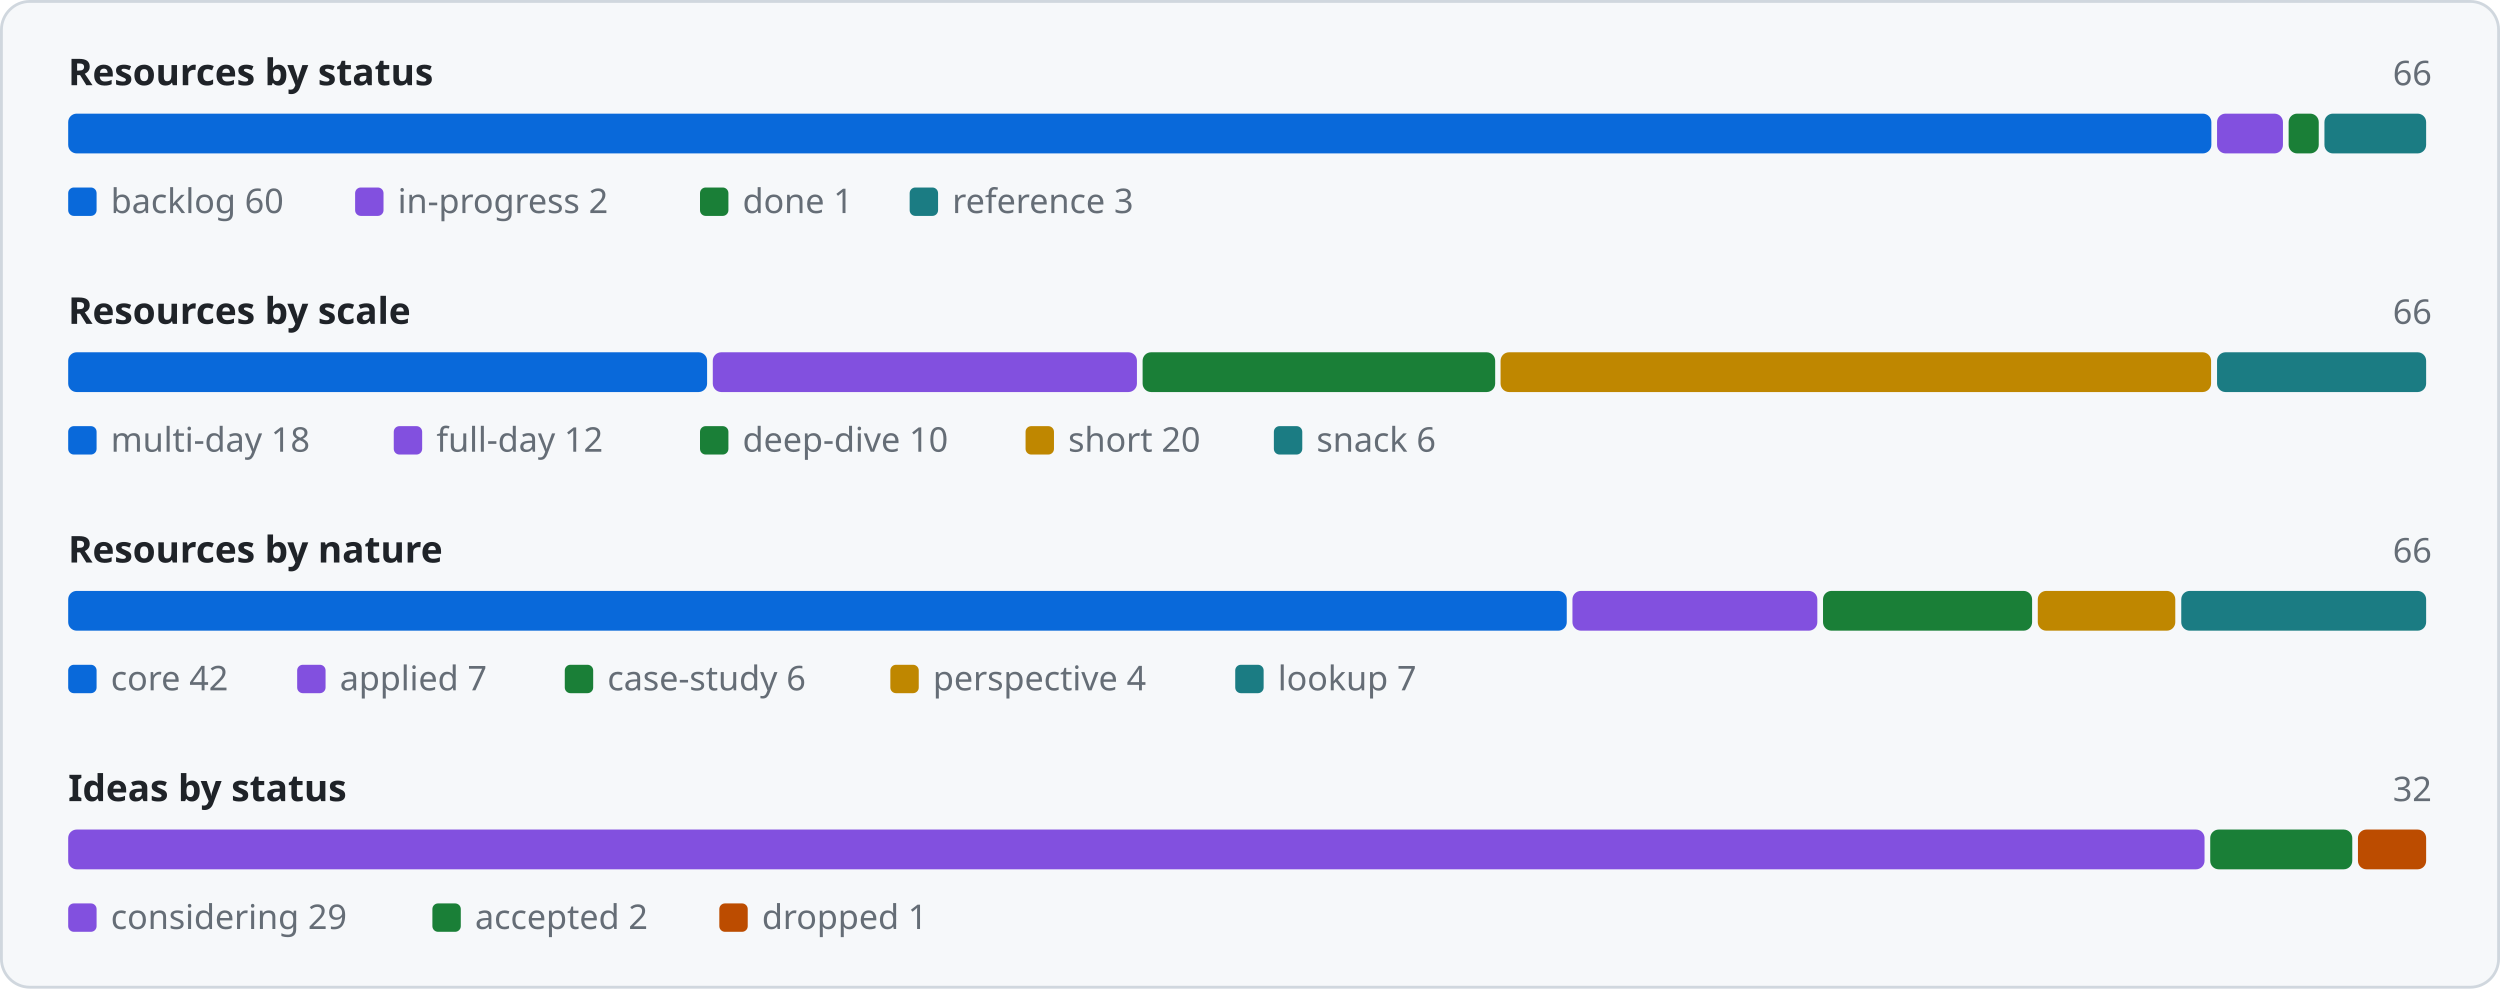
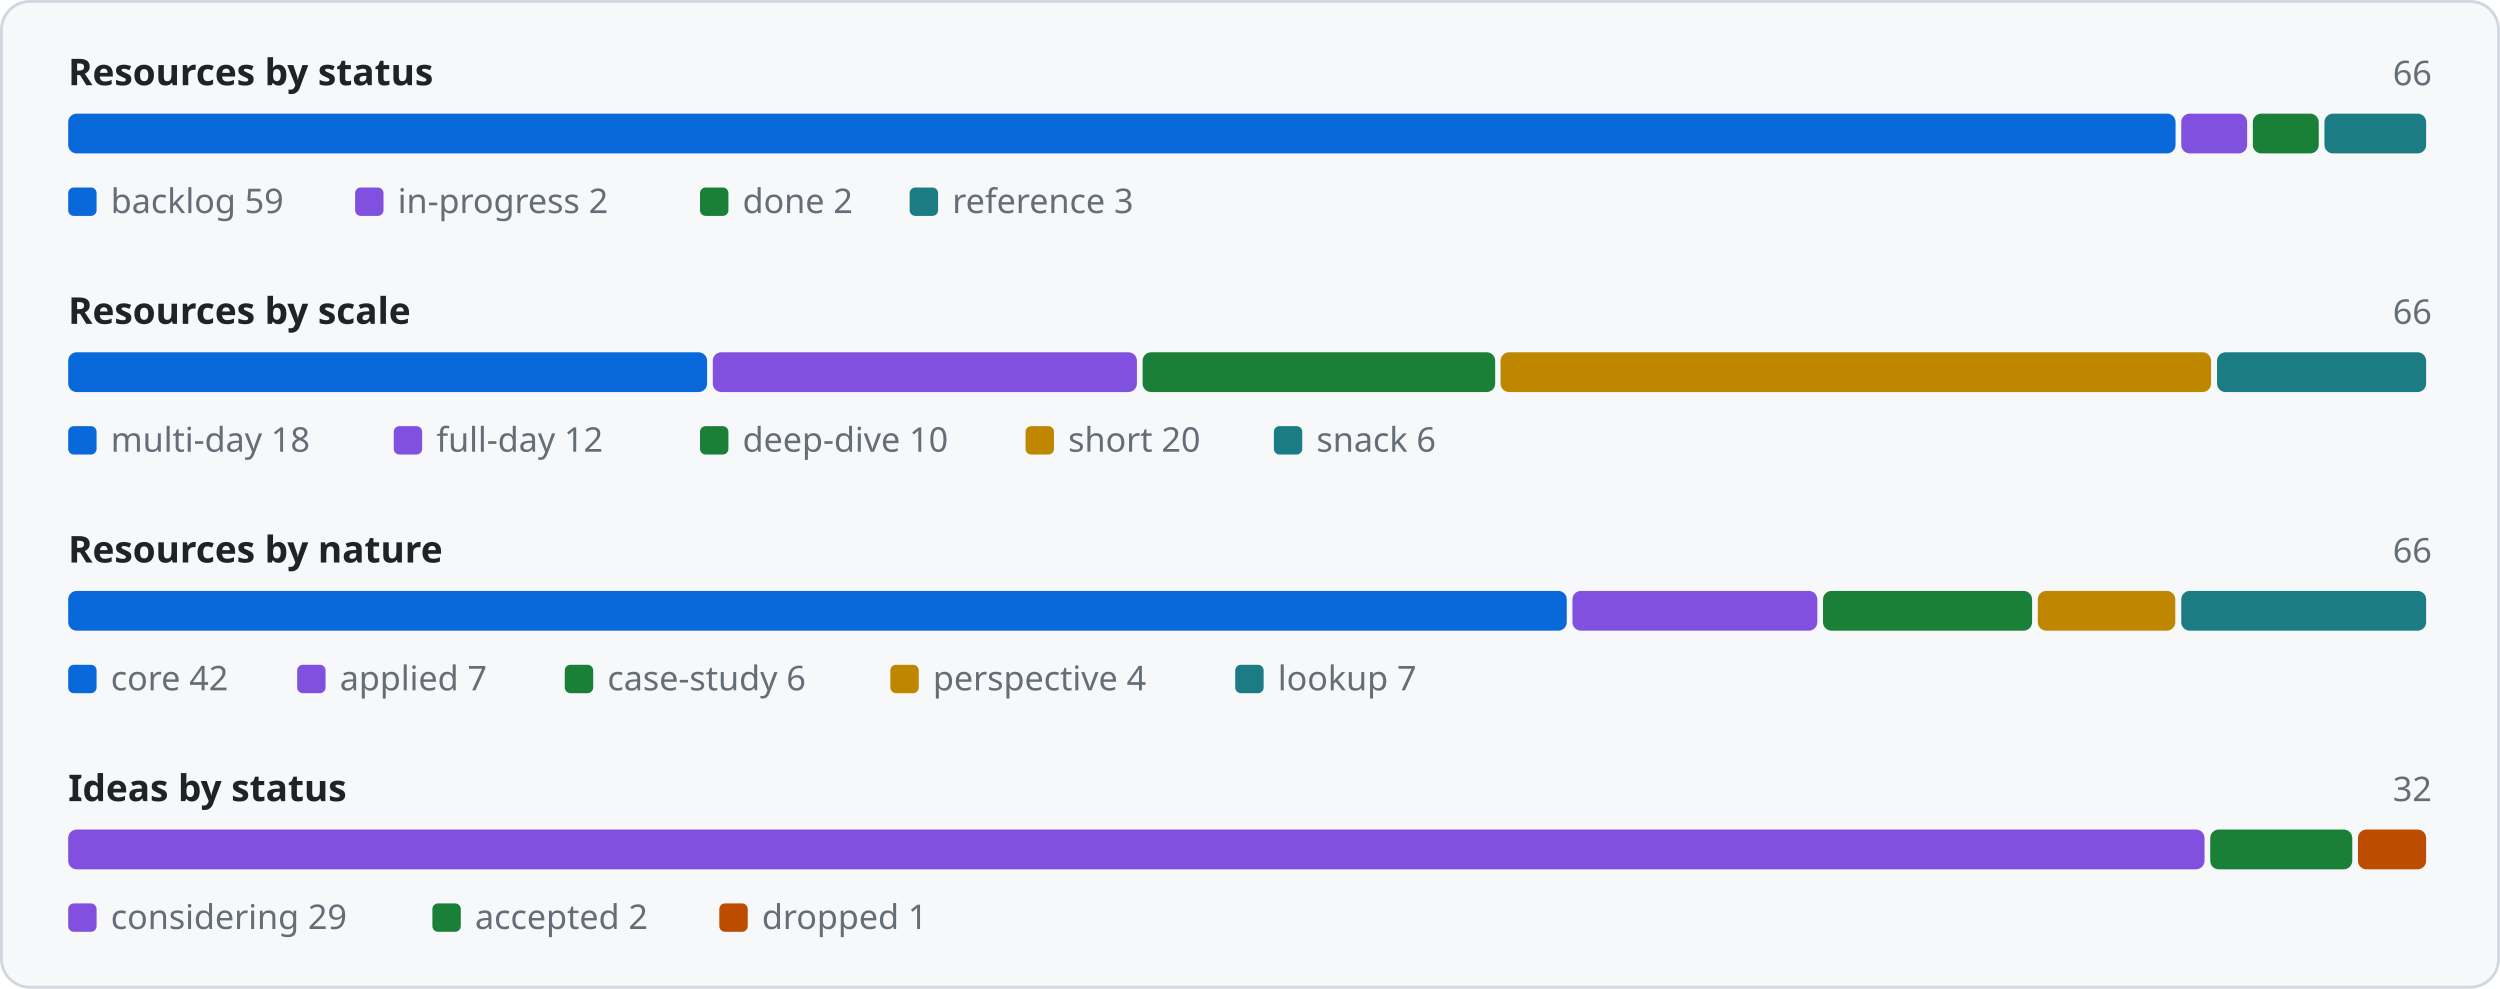
<svg xmlns="http://www.w3.org/2000/svg" width="880" height="348" viewBox="0 0 880 348" font-family="-apple-system, BlinkMacSystemFont, 'Segoe UI', 'Noto Sans', Helvetica, Arial, sans-serif">
  <rect x="0.5" y="0.5" width="879" height="347" rx="10" fill="#f6f8fa" stroke="#d0d7de" />
  <text x="24" y="30" fill="#1f2328" font-size="13" font-weight="600" text-anchor="start">Resources by status</text>
  <text x="856" y="30" fill="#656d76" font-size="12" font-weight="400" text-anchor="end">66</text>
-   <rect x="24.0" y="40" width="754.4" height="14" rx="3" fill="#0969da" />
-   <rect x="780.4" y="40" width="23.2" height="14" rx="3" fill="#8250df" />
-   <rect x="805.6" y="40" width="10.6" height="14" rx="3" fill="#1a7f37" />
+   <rect x="24.0" y="40" width="741.8" height="14" rx="3" fill="#0969da" />
+   <rect x="767.8" y="40" width="23.2" height="14" rx="3" fill="#8250df" />
+   <rect x="793.0" y="40" width="23.2" height="14" rx="3" fill="#1a7f37" />
  <rect x="818.2" y="40" width="35.8" height="14" rx="3" fill="#1b7c83" />
  <rect x="24" y="66" width="10" height="10" rx="2" fill="#0969da" />
-   <text x="39" y="75" fill="#656d76" font-size="12" font-weight="400" text-anchor="start">backlog 60</text>
+   <text x="39" y="75" fill="#656d76" font-size="12" font-weight="400" text-anchor="start">backlog 59</text>
  <rect x="125" y="66" width="10" height="10" rx="2" fill="#8250df" />
  <text x="140" y="75" fill="#656d76" font-size="12" font-weight="400" text-anchor="start">in-progress 2</text>
  <rect x="246.4" y="66" width="10" height="10" rx="2" fill="#1a7f37" />
-   <text x="261.4" y="75" fill="#656d76" font-size="12" font-weight="400" text-anchor="start">done 1</text>
+   <text x="261.4" y="75" fill="#656d76" font-size="12" font-weight="400" text-anchor="start">done 2</text>
  <rect x="320.2" y="66" width="10" height="10" rx="2" fill="#1b7c83" />
  <text x="335.2" y="75" fill="#656d76" font-size="12" font-weight="400" text-anchor="start">reference 3</text>
  <text x="24" y="114" fill="#1f2328" font-size="13" font-weight="600" text-anchor="start">Resources by scale</text>
  <text x="856" y="114" fill="#656d76" font-size="12" font-weight="400" text-anchor="end">66</text>
  <rect x="24.0" y="124" width="224.9" height="14" rx="3" fill="#0969da" />
  <rect x="250.9" y="124" width="149.3" height="14" rx="3" fill="#8250df" />
  <rect x="402.2" y="124" width="124.1" height="14" rx="3" fill="#1a7f37" />
  <rect x="528.2" y="124" width="250.1" height="14" rx="3" fill="#bf8700" />
  <rect x="780.4" y="124" width="73.6" height="14" rx="3" fill="#1b7c83" />
  <rect x="24" y="150" width="10" height="10" rx="2" fill="#0969da" />
  <text x="39" y="159" fill="#656d76" font-size="12" font-weight="400" text-anchor="start">multi-day 18</text>
  <rect x="138.6" y="150" width="10" height="10" rx="2" fill="#8250df" />
  <text x="153.6" y="159" fill="#656d76" font-size="12" font-weight="400" text-anchor="start">full-day 12</text>
  <rect x="246.4" y="150" width="10" height="10" rx="2" fill="#1a7f37" />
  <text x="261.4" y="159" fill="#656d76" font-size="12" font-weight="400" text-anchor="start">deep-dive 10</text>
  <rect x="361" y="150" width="10" height="10" rx="2" fill="#bf8700" />
  <text x="376" y="159" fill="#656d76" font-size="12" font-weight="400" text-anchor="start">short 20</text>
  <rect x="448.4" y="150" width="10" height="10" rx="2" fill="#1b7c83" />
  <text x="463.4" y="159" fill="#656d76" font-size="12" font-weight="400" text-anchor="start">snack 6</text>
  <text x="24" y="198" fill="#1f2328" font-size="13" font-weight="600" text-anchor="start">Resources by nature</text>
  <text x="856" y="198" fill="#656d76" font-size="12" font-weight="400" text-anchor="end">66</text>
  <rect x="24.0" y="208" width="527.5" height="14" rx="3" fill="#0969da" />
  <rect x="553.5" y="208" width="86.2" height="14" rx="3" fill="#8250df" />
  <rect x="641.7" y="208" width="73.6" height="14" rx="3" fill="#1a7f37" />
  <rect x="717.3" y="208" width="48.4" height="14" rx="3" fill="#bf8700" />
  <rect x="767.8" y="208" width="86.2" height="14" rx="3" fill="#1b7c83" />
  <rect x="24" y="234" width="10" height="10" rx="2" fill="#0969da" />
  <text x="39" y="243" fill="#656d76" font-size="12" font-weight="400" text-anchor="start">core 42</text>
  <rect x="104.6" y="234" width="10" height="10" rx="2" fill="#8250df" />
  <text x="119.6" y="243" fill="#656d76" font-size="12" font-weight="400" text-anchor="start">applied 7</text>
  <rect x="198.8" y="234" width="10" height="10" rx="2" fill="#1a7f37" />
  <text x="213.8" y="243" fill="#656d76" font-size="12" font-weight="400" text-anchor="start">case-study 6</text>
  <rect x="313.4" y="234" width="10" height="10" rx="2" fill="#bf8700" />
  <text x="328.4" y="243" fill="#656d76" font-size="12" font-weight="400" text-anchor="start">perspective 4</text>
  <rect x="434.8" y="234" width="10" height="10" rx="2" fill="#1b7c83" />
  <text x="449.8" y="243" fill="#656d76" font-size="12" font-weight="400" text-anchor="start">lookup 7</text>
  <text x="24" y="282" fill="#1f2328" font-size="13" font-weight="600" text-anchor="start">Ideas by status</text>
  <text x="856" y="282" fill="#656d76" font-size="12" font-weight="400" text-anchor="end">32</text>
  <rect x="24.0" y="292" width="752" height="14" rx="3" fill="#8250df" />
  <rect x="778.0" y="292" width="50" height="14" rx="3" fill="#1a7f37" />
  <rect x="830.0" y="292" width="24" height="14" rx="3" fill="#bc4c00" />
  <rect x="24" y="318" width="10" height="10" rx="2" fill="#8250df" />
  <text x="39" y="327" fill="#656d76" font-size="12" font-weight="400" text-anchor="start">considering 29</text>
  <rect x="152.2" y="318" width="10" height="10" rx="2" fill="#1a7f37" />
  <text x="167.2" y="327" fill="#656d76" font-size="12" font-weight="400" text-anchor="start">accepted 2</text>
  <rect x="253.2" y="318" width="10" height="10" rx="2" fill="#bc4c00" />
  <text x="268.2" y="327" fill="#656d76" font-size="12" font-weight="400" text-anchor="start">dropped 1</text>
</svg>
